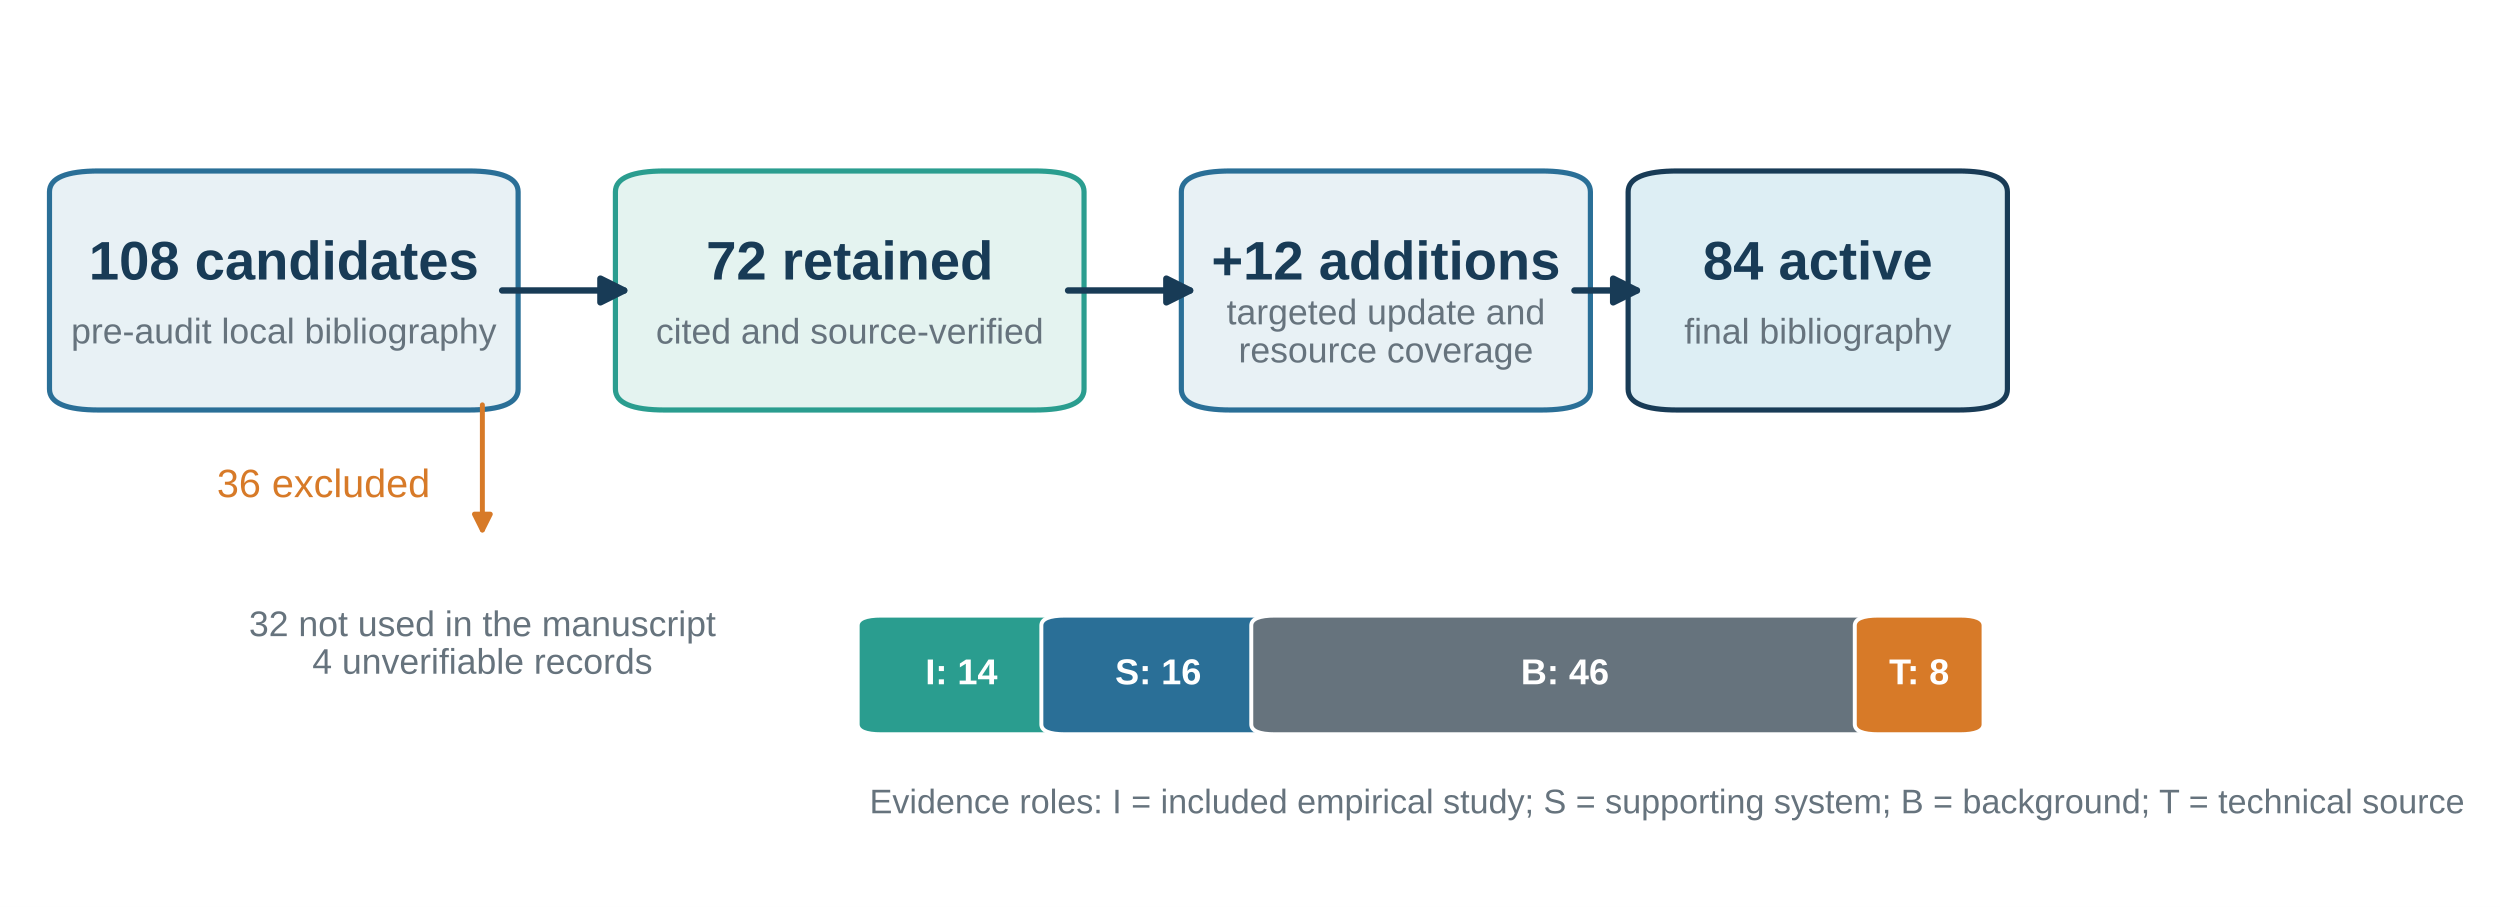
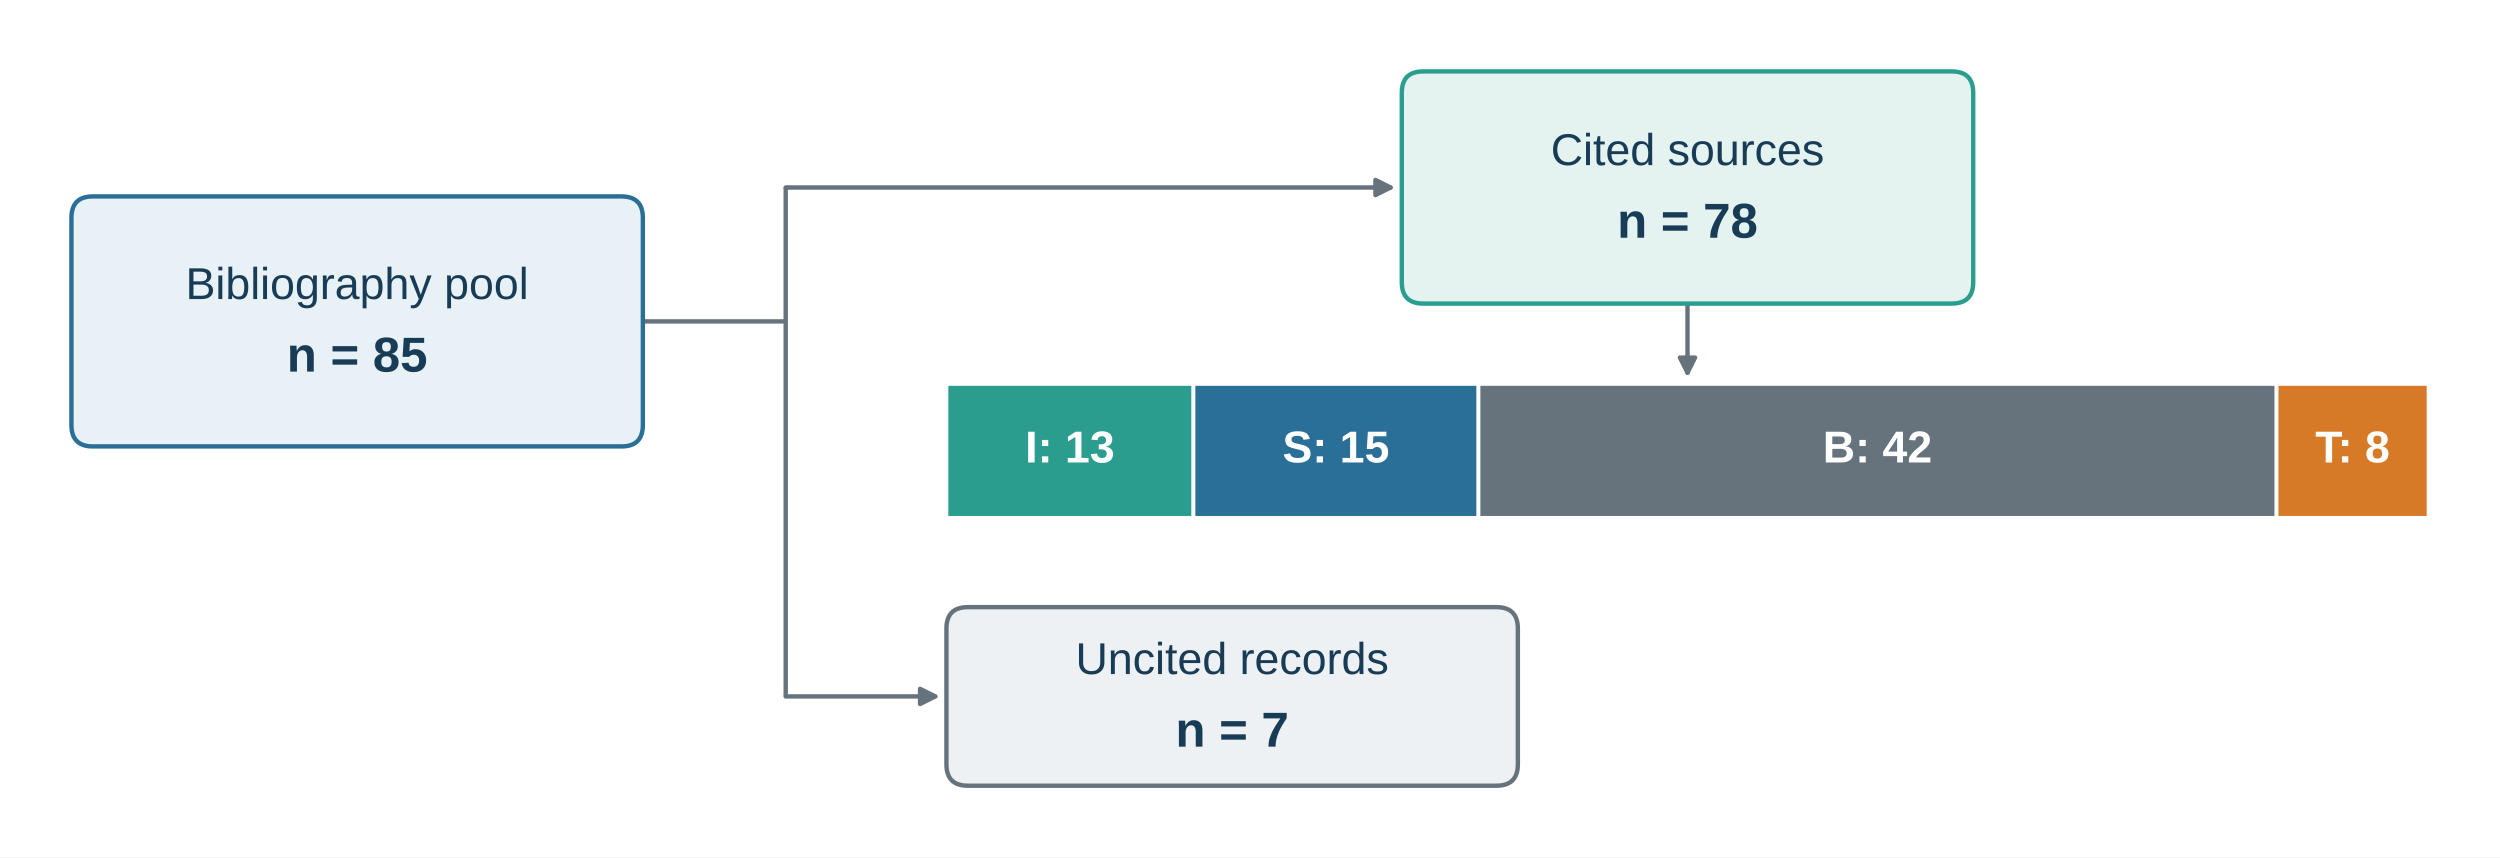
- <svg xmlns="http://www.w3.org/2000/svg" width="505.813pt" height="183.492pt" viewBox="0 0 505.813 183.492" version="1.1">
+ <svg xmlns="http://www.w3.org/2000/svg" width="396.85pt" height="136.063pt" viewBox="0 0 396.85 136.063" version="1.1">
  <defs>
    <style type="text/css">*{stroke-linejoin: round; stroke-linecap: butt}</style>
  </defs>
  <g id="figure_1">
    <g id="patch_1">
-       <path d="M 0 183.492  L 505.813 183.492  L 505.813 0  L 0 0  z " style="fill: #ffffff" />
+       <path d="M 0 136.063 L 396.85 136.063 L 396.85 0 L 0 0 z " style="fill: #ffffff" />
    </g>
    <g id="axes_1">
+       <g id="line2d_1">
+         <path d="M 102.047 51.024 L 124.724 51.024 " clip-path="url(#p74471fc818)" style="fill: none; stroke: #66737d; stroke-width: 0.7" />
+       </g>
+       <g id="line2d_2">
+         <path d="M 124.724 110.551 L 124.724 29.764 " clip-path="url(#p74471fc818)" style="fill: none; stroke: #66737d; stroke-width: 0.7" />
+       </g>
      <g id="patch_2">
-         <path d="M 20.056 82.953  L 94.784 82.953  Q 104.828 82.953 104.828 78.726  L 104.828 38.82  Q 104.828 34.593 94.784 34.593  L 20.056 34.593  Q 10.012 34.593 10.012 38.82  L 10.012 78.726  Q 10.012 82.953 20.056 82.953  z " clip-path="url(#p9fb18bcd19)" style="fill: #e8f1f5; stroke: #2a6f97; stroke-width: 1.05; stroke-linejoin: miter" />
+         <path d="M 124.724 29.764 Q 173.122 29.764 220.737 29.764 " style="fill: none; stroke: #66737d; stroke-width: 0.7; stroke-linecap: round" />
+         <path d="M 218.337 28.564 L 220.737 29.764 L 218.337 30.964 z " style="fill: #66737d; stroke: #66737d; stroke-width: 0.7; stroke-linecap: round" />
      </g>
      <g id="patch_3">
-         <path d="M 134.558 82.953  L 209.285 82.953  Q 219.329 82.953 219.329 78.726  L 219.329 38.82  Q 219.329 34.593 209.285 34.593  L 134.558 34.593  Q 124.514 34.593 124.514 38.82  L 124.514 78.726  Q 124.514 82.953 134.558 82.953  z " clip-path="url(#p9fb18bcd19)" style="fill: #e4f3f0; stroke: #2a9d8f; stroke-width: 1.05; stroke-linejoin: miter" />
+         <path d="M 124.724 110.551 Q 136.98 110.551 148.454 110.551 " style="fill: none; stroke: #66737d; stroke-width: 0.7; stroke-linecap: round" />
+         <path d="M 146.054 109.351 L 148.454 110.551 L 146.054 111.751 z " style="fill: #66737d; stroke: #66737d; stroke-width: 0.7; stroke-linecap: round" />
      </g>
      <g id="patch_4">
-         <path d="M 249.06 82.953  L 311.734 82.953  Q 321.778 82.953 321.778 78.726  L 321.778 38.82  Q 321.778 34.593 311.734 34.593  L 249.06 34.593  Q 239.016 34.593 239.016 38.82  L 239.016 78.726  Q 239.016 82.953 249.06 82.953  z " clip-path="url(#p9fb18bcd19)" style="fill: #e8f1f5; stroke: #2a6f97; stroke-width: 1.05; stroke-linejoin: miter" />
+         <path d="M 267.874 48.189 Q 267.874 54.067 267.874 59.163 " style="fill: none; stroke: #66737d; stroke-width: 0.7; stroke-linecap: round" />
+         <path d="M 269.074 56.763 L 267.874 59.163 L 266.674 56.763 z " style="fill: #66737d; stroke: #66737d; stroke-width: 0.7; stroke-linecap: round" />
      </g>
      <g id="patch_5">
-         <path d="M 339.456 82.953  L 396.104 82.953  Q 406.148 82.953 406.148 78.726  L 406.148 38.82  Q 406.148 34.593 396.104 34.593  L 339.456 34.593  Q 329.412 34.593 329.412 38.82  L 329.412 78.726  Q 329.412 82.953 339.456 82.953  z " clip-path="url(#p9fb18bcd19)" style="fill: #ddeef4; stroke: #183b56; stroke-width: 1.05; stroke-linejoin: miter" />
+         <path d="M 14.74 70.866 L 98.646 70.866 Q 102.047 70.866 102.047 67.465 L 102.047 34.583 Q 102.047 31.181 98.646 31.181 L 14.74 31.181 Q 11.339 31.181 11.339 34.583 L 11.339 67.465 Q 11.339 70.866 14.74 70.866 z " clip-path="url(#p74471fc818)" style="fill: #e8f1f5; stroke: #2a6f97; stroke-width: 0.7; stroke-linejoin: miter" />
      </g>
      <g id="patch_6">
-         <path d="M 178.35 148.561  L 210.691 148.561  Q 215.513 148.561 215.513 146.532  L 215.513 126.579  Q 215.513 124.55 210.691 124.55  L 178.35 124.55  Q 173.529 124.55 173.529 126.579  L 173.529 146.532  Q 173.529 148.561 178.35 148.561  z " clip-path="url(#p9fb18bcd19)" style="fill: #2a9d8f; stroke: #ffffff; stroke-width: 0.8; stroke-linejoin: miter" />
+         <path d="M 225.921 48.189 L 309.827 48.189 Q 313.228 48.189 313.228 44.787 L 313.228 14.74 Q 313.228 11.339 309.827 11.339 L 225.921 11.339 Q 222.52 11.339 222.52 14.74 L 222.52 44.787 Q 222.52 48.189 225.921 48.189 z " clip-path="url(#p74471fc818)" style="fill: #e4f3f0; stroke: #2a9d8f; stroke-width: 0.7; stroke-linejoin: miter" />
      </g>
      <g id="patch_7">
-         <path d="M 215.513 148.561  L 253.163 148.561  Q 257.984 148.561 257.984 146.532  L 257.984 126.579  Q 257.984 124.55 253.163 124.55  L 215.513 124.55  Q 210.691 124.55 210.691 126.579  L 210.691 146.532  Q 210.691 148.561 215.513 148.561  z " clip-path="url(#p9fb18bcd19)" style="fill: #2a6f97; stroke: #ffffff; stroke-width: 0.8; stroke-linejoin: miter" />
+         <path d="M 153.638 124.724 L 237.543 124.724 Q 240.945 124.724 240.945 121.323 L 240.945 99.78 Q 240.945 96.378 237.543 96.378 L 153.638 96.378 Q 150.236 96.378 150.236 99.78 L 150.236 121.323 Q 150.236 124.724 153.638 124.724 z " clip-path="url(#p74471fc818)" style="fill: #eef1f3; stroke: #66737d; stroke-width: 0.7; stroke-linejoin: miter" />
      </g>
      <g id="patch_8">
-         <path d="M 257.984 148.561  L 375.27 148.561  Q 380.091 148.561 380.091 146.532  L 380.091 126.579  Q 380.091 124.55 375.27 124.55  L 257.984 124.55  Q 253.163 124.55 253.163 126.579  L 253.163 146.532  Q 253.163 148.561 257.984 148.561  z " clip-path="url(#p9fb18bcd19)" style="fill: #66737d; stroke: #ffffff; stroke-width: 0.8; stroke-linejoin: miter" />
+         <path d="M 150.236 82.205 L 189.449 82.205 L 189.449 60.945 L 150.236 60.945 z " clip-path="url(#p74471fc818)" style="fill: #2a9d8f; stroke: #ffffff; stroke-width: 0.6; stroke-linejoin: miter" />
      </g>
      <g id="patch_9">
-         <path d="M 380.091 148.561  L 396.505 148.561  Q 401.327 148.561 401.327 146.532  L 401.327 126.579  Q 401.327 124.55 396.505 124.55  L 380.091 124.55  Q 375.27 124.55 375.27 126.579  L 375.27 146.532  Q 375.27 148.561 380.091 148.561  z " clip-path="url(#p9fb18bcd19)" style="fill: #d77a28; stroke: #ffffff; stroke-width: 0.8; stroke-linejoin: miter" />
+         <path d="M 189.449 82.205 L 234.694 82.205 L 234.694 60.945 L 189.449 60.945 z " clip-path="url(#p74471fc818)" style="fill: #2a6f97; stroke: #ffffff; stroke-width: 0.6; stroke-linejoin: miter" />
+       </g>
+       <g id="patch_10">
+         <path d="M 234.694 82.205 L 361.381 82.205 L 361.381 60.945 L 234.694 60.945 z " clip-path="url(#p74471fc818)" style="fill: #66737d; stroke: #ffffff; stroke-width: 0.6; stroke-linejoin: miter" />
+       </g>
+       <g id="patch_11">
+         <path d="M 361.381 82.205 L 385.512 82.205 L 385.512 60.945 L 361.381 60.945 z " clip-path="url(#p74471fc818)" style="fill: #d77a28; stroke: #ffffff; stroke-width: 0.6; stroke-linejoin: miter" />
      </g>
      <g id="text_1">
-         <text style="fill: #183b56; font: 700 11px 'Arial', 'Helvetica', 'DejaVu Sans', sans-serif; text-anchor: middle" x="57.42" y="56.552" transform="rotate(-0 57.42 56.55171)">108 candidates</text>
+         <text style="font-size: 7.1px; font-family: 'Arial'; text-anchor: middle; fill: #183b56" x="56.693" y="47.475" transform="rotate(-0 56.69291 47.47513)">Bibliography pool</text>
      </g>
      <g id="text_2">
-         <text style="fill: #66737d; font: 7.2px 'Arial', 'Helvetica', 'DejaVu Sans', sans-serif; text-anchor: middle" x="57.42" y="69.47" transform="rotate(-0 57.42 69.46952)">pre-audit local bibliography</text>
+         <text style="font-weight: 700; font-size: 7.8px; font-family: 'Arial'; text-anchor: middle; fill: #183b56" x="56.693" y="58.995" transform="rotate(-0 56.69291 58.99493)">n = 85</text>
      </g>
      <g id="text_3">
-         <text style="fill: #183b56; font: 700 11px 'Arial', 'Helvetica', 'DejaVu Sans', sans-serif; text-anchor: middle" x="171.922" y="56.552" transform="rotate(-0 171.9216 56.55171)">72 retained</text>
+         <text style="font-size: 7.1px; font-family: 'Arial'; text-anchor: middle; fill: #183b56" x="267.874" y="26.215" transform="rotate(-0 267.874 26.21535)">Cited sources</text>
      </g>
      <g id="text_4">
-         <text style="fill: #66737d; font: 7.2px 'Arial', 'Helvetica', 'DejaVu Sans', sans-serif; text-anchor: middle" x="171.922" y="69.512" transform="rotate(-0 171.9216 69.5117)">cited and source-verified</text>
+         <text style="font-weight: 700; font-size: 7.8px; font-family: 'Arial'; text-anchor: middle; fill: #183b56" x="267.874" y="37.735" transform="rotate(-0 267.874 37.73509)">n = 78</text>
      </g>
      <g id="text_5">
-         <text style="fill: #183b56; font: 700 11px 'Arial', 'Helvetica', 'DejaVu Sans', sans-serif; text-anchor: middle" x="280.397" y="56.552" transform="rotate(-0 280.3968 56.55171)">+12 additions</text>
+         <text style="font-size: 7.1px; font-family: 'Arial'; text-anchor: middle; fill: #183b56" x="195.591" y="107.003" transform="rotate(-0 195.5906 107.0028)">Uncited records</text>
      </g>
      <g id="text_6">
-         <text style="fill: #66737d; font: 7.2px 'Arial', 'Helvetica', 'DejaVu Sans', sans-serif" transform="translate(248.1723 65.61965)">targeted update and</text>
-         <text style="fill: #66737d; font: 7.2px 'Arial', 'Helvetica', 'DejaVu Sans', sans-serif" transform="translate(250.5832 73.31938)">resource coverage</text>
+         <text style="font-weight: 700; font-size: 7.8px; font-family: 'Arial'; text-anchor: middle; fill: #183b56" x="195.591" y="118.522" transform="rotate(-0 195.5906 118.5225)">n = 7</text>
      </g>
      <g id="text_7">
-         <text style="fill: #183b56; font: 700 11px 'Arial', 'Helvetica', 'DejaVu Sans', sans-serif; text-anchor: middle" x="367.78" y="56.552" transform="rotate(-0 367.7796 56.55171)">84 active</text>
+         <text style="font-weight: 700; font-size: 7.1px; font-family: 'Arial'; text-anchor: middle; fill: #ffffff" x="169.843" y="73.412" transform="rotate(-0 169.8425 73.41221)">I: 13</text>
      </g>
      <g id="text_8">
-         <text style="fill: #66737d; font: 7.2px 'Arial', 'Helvetica', 'DejaVu Sans', sans-serif; text-anchor: middle" x="367.78" y="69.513" transform="rotate(-0 367.7796 69.51339)">final bibliography</text>
-       </g>
-       <g id="patch_10">
-         <path d="M 101.602 58.773  Q 114.668 58.773 126.281 58.773  " style="fill: none; stroke: #183b56; stroke-width: 1.3; stroke-linecap: round" />
-         <path d="M 121.481 56.373  L 126.281 58.773  L 121.481 61.173  z " style="fill: #183b56; stroke: #183b56; stroke-width: 1.3; stroke-linecap: round" />
-       </g>
-       <g id="patch_11">
-         <path d="M 216.104 58.773  Q 229.17 58.773 240.783 58.773  " style="fill: none; stroke: #183b56; stroke-width: 1.3; stroke-linecap: round" />
-         <path d="M 235.983 56.373  L 240.783 58.773  L 235.983 61.173  z " style="fill: #183b56; stroke: #183b56; stroke-width: 1.3; stroke-linecap: round" />
-       </g>
-       <g id="patch_12">
-         <path d="M 318.555 58.773  Q 325.595 58.773 331.183 58.773  " style="fill: none; stroke: #183b56; stroke-width: 1.3; stroke-linecap: round" />
-         <path d="M 326.383 56.373  L 331.183 58.773  L 326.383 61.173  z " style="fill: #183b56; stroke: #183b56; stroke-width: 1.3; stroke-linecap: round" />
-       </g>
-       <g id="patch_13">
-         <path d="M 97.596 81.912  Q 97.596 95.128 97.596 107.225  " style="fill: none; stroke: #d77a28; stroke-linecap: round" />
-         <path d="M 99.196 104.025  L 97.596 107.225  L 95.996 104.025  z " style="fill: #d77a28; stroke: #d77a28; stroke-linecap: round" />
+         <text style="font-weight: 700; font-size: 7.1px; font-family: 'Arial'; text-anchor: middle; fill: #ffffff" x="212.071" y="73.412" transform="rotate(-0 212.0715 73.41221)">S: 15</text>
      </g>
      <g id="text_9">
-         <text style="fill: #d77a28; font: 8px 'Arial', 'Helvetica', 'DejaVu Sans', sans-serif; text-anchor: middle" x="65.455" y="100.578" transform="rotate(-0 65.4552 100.5778)">36 excluded</text>
+         <text style="font-weight: 700; font-size: 7.1px; font-family: 'Arial'; text-anchor: middle; fill: #ffffff" x="298.038" y="73.412" transform="rotate(-0 298.0376 73.41221)">B: 42</text>
      </g>
      <g id="text_10">
-         <text style="fill: #66737d; font: 7.2px 'Arial', 'Helvetica', 'DejaVu Sans', sans-serif" transform="translate(50.37075 128.7015)">32 not used in the manuscript</text>
-         <text style="fill: #66737d; font: 7.2px 'Arial', 'Helvetica', 'DejaVu Sans', sans-serif" transform="translate(63.18056 136.3168)">4 unverifiable records</text>
-       </g>
-       <g id="text_11">
-         <text style="fill: #ffffff; font: 700 7.3px 'Arial', 'Helvetica', 'DejaVu Sans', sans-serif; text-anchor: middle" x="194.521" y="138.448" transform="rotate(-0 194.5206 138.4477)">I: 14</text>
-       </g>
-       <g id="text_12">
-         <text style="fill: #ffffff; font: 700 7.3px 'Arial', 'Helvetica', 'DejaVu Sans', sans-serif; text-anchor: middle" x="234.338" y="138.448" transform="rotate(-0 234.3379 138.4477)">S: 16</text>
-       </g>
-       <g id="text_13">
-         <text style="fill: #ffffff; font: 700 7.3px 'Arial', 'Helvetica', 'DejaVu Sans', sans-serif; text-anchor: middle" x="316.627" y="138.448" transform="rotate(-0 316.6269 138.4477)">B: 46</text>
-       </g>
-       <g id="text_14">
-         <text style="fill: #ffffff; font: 700 7.3px 'Arial', 'Helvetica', 'DejaVu Sans', sans-serif; text-anchor: middle" x="388.298" y="138.448" transform="rotate(-0 388.2981 138.4477)">T: 8</text>
-       </g>
-       <g id="text_15">
-         <text style="fill: #66737d; font: 6.9px 'Arial', 'Helvetica', 'DejaVu Sans', sans-serif; text-anchor: start" x="175.939" y="164.55" transform="rotate(-0 175.9392 164.55)">Evidence roles: I = included empirical study; S = supporting system; B = background; T = technical source</text>
+         <text style="font-weight: 700; font-size: 7.1px; font-family: 'Arial'; text-anchor: middle; fill: #ffffff" x="373.446" y="73.412" transform="rotate(-0 373.4464 73.41221)">T: 8</text>
      </g>
    </g>
  </g>
  <defs>
-     <clipPath id="p9fb18bcd19">
-       <rect x="7.2" y="7.2" width="401.76" height="169.092" />
+     <clipPath id="p74471fc818">
+       <rect x="0" y="0" width="396.85" height="136.063" />
    </clipPath>
  </defs>
</svg>
